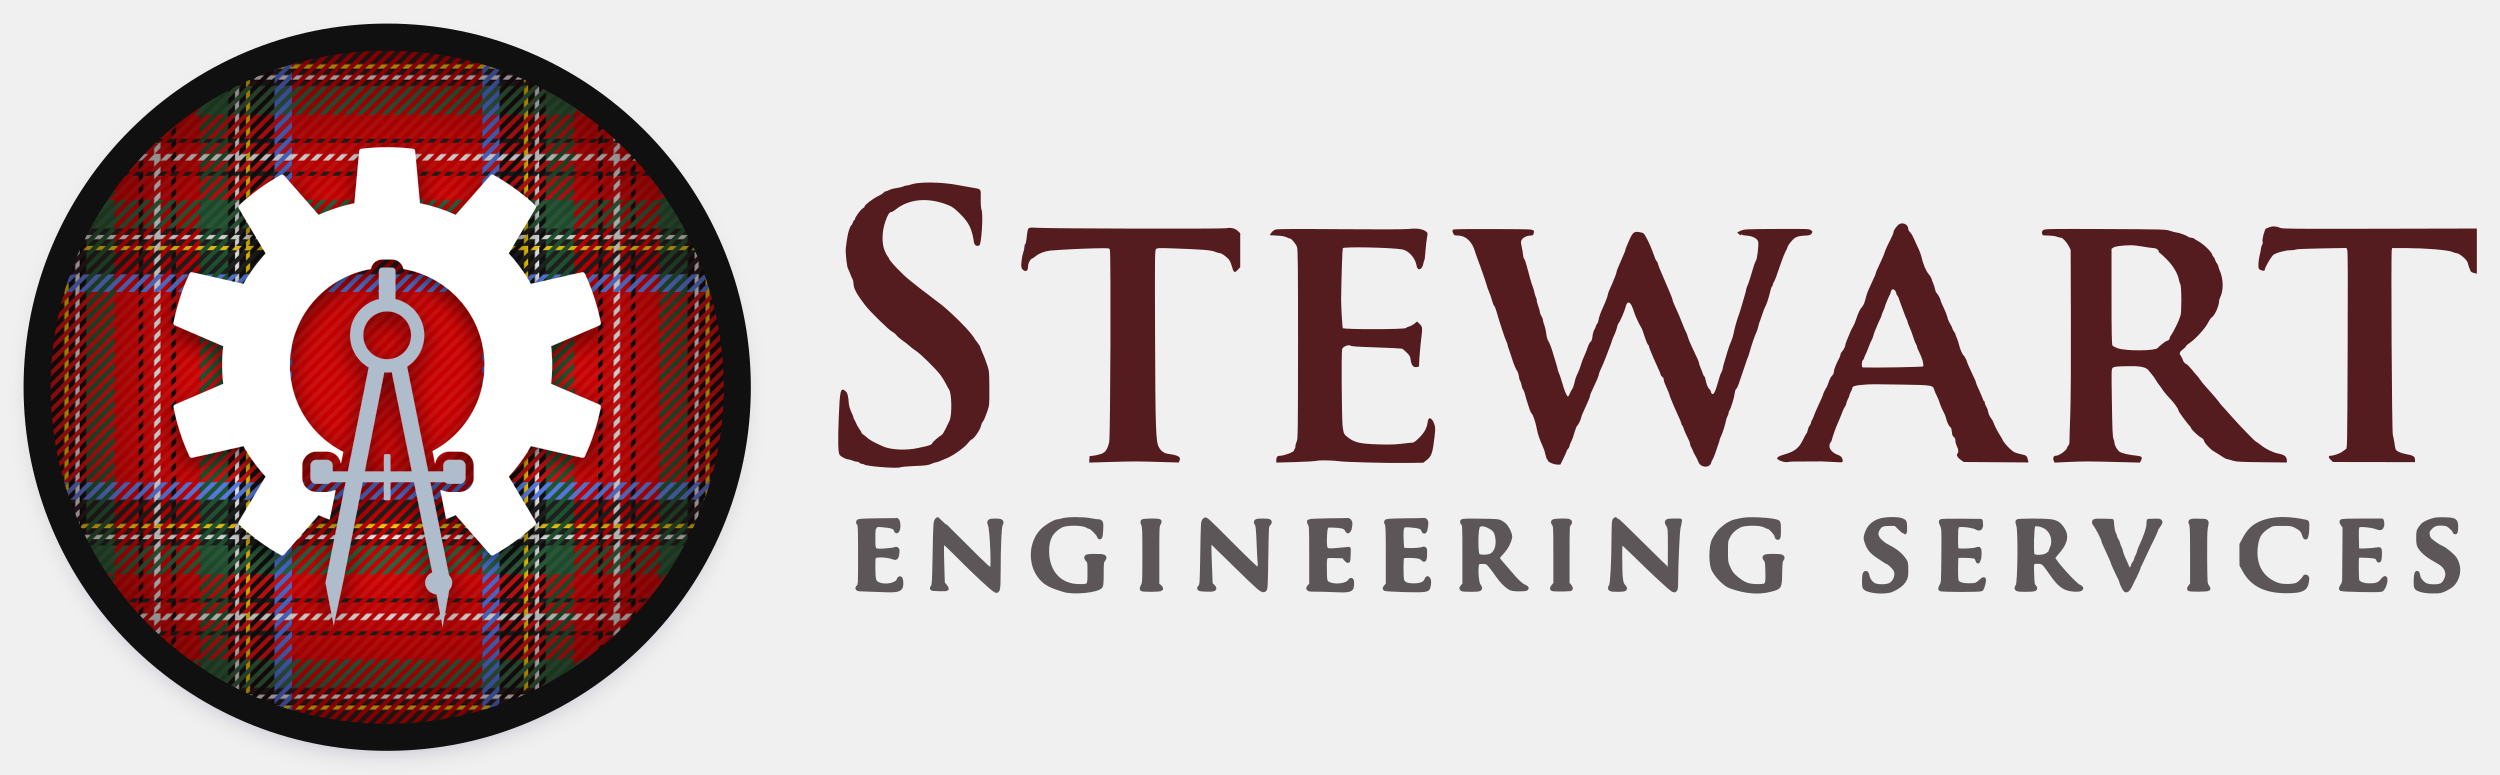
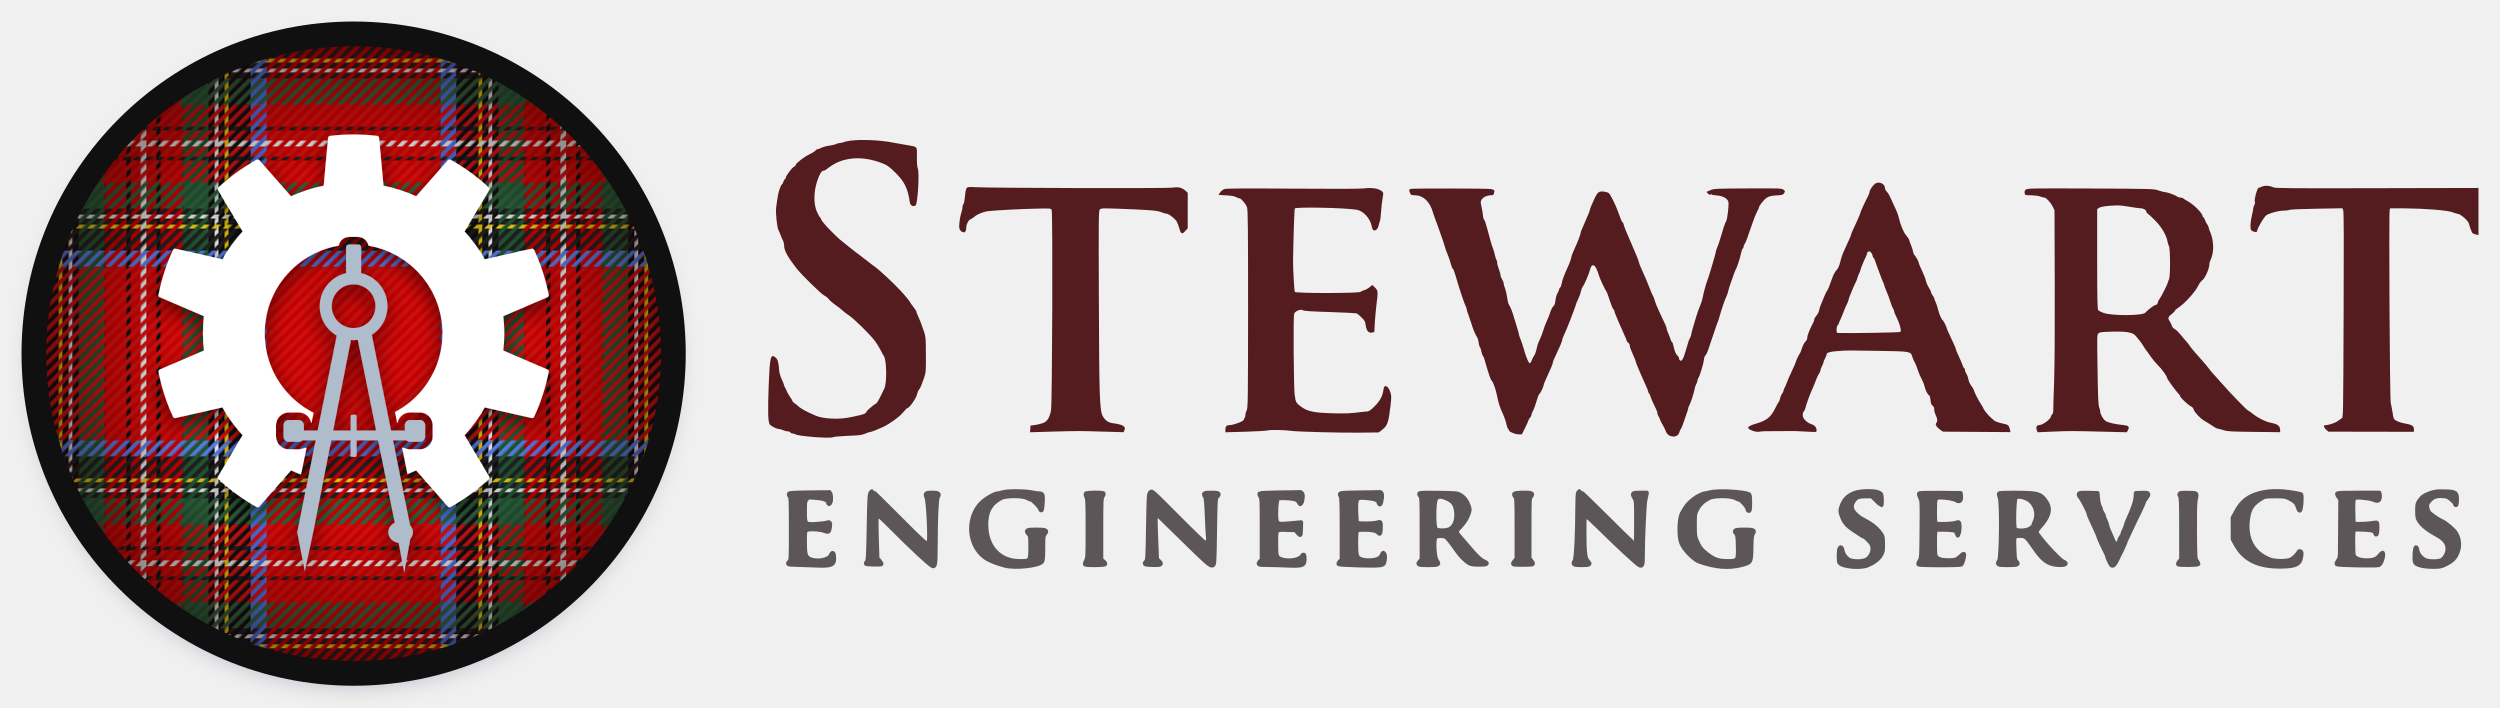
- <svg xmlns="http://www.w3.org/2000/svg" viewBox="0 0 1485 460" width="1485" height="460">
+ <svg xmlns="http://www.w3.org/2000/svg" viewBox="0 0 1626 460" width="1626" height="460">
  <defs>
    <pattern id="bd-tt-h" patternUnits="userSpaceOnUse" width="210" height="210" patternTransform="translate(173.4 173.4) scale(1.3)">
      <defs>
        <pattern id="bd-twill" width="4" height="4" patternUnits="userSpaceOnUse" patternTransform="rotate(45)">
          <rect width="2" height="4" fill="#fff" />
        </pattern>
        <mask id="bd-weft">
          <rect width="210" height="210" fill="url(#bd-twill)" />
        </mask>
      </defs>
      <g>
        <rect x="0" width="87" height="210" fill="#C80000" />
        <rect x="87" width="8" height="210" fill="#4A6FDB" />
        <rect x="95" width="11" height="210" fill="#101010" />
        <rect x="106" width="2" height="210" fill="#E8C000" />
        <rect x="108" width="3" height="210" fill="#101010" />
        <rect x="111" width="2" height="210" fill="#E0E0E0" />
        <rect x="113" width="3" height="210" fill="#101010" />
        <rect x="116" width="13" height="210" fill="#1E5631" />
        <rect x="129" width="11" height="210" fill="#C80000" />
        <rect x="140" width="2" height="210" fill="#101010" />
        <rect x="142" width="5" height="210" fill="#C80000" />
        <rect x="147" width="3" height="210" fill="#E0E0E0" />
        <rect x="150" width="5" height="210" fill="#C80000" />
        <rect x="155" width="2" height="210" fill="#101010" />
        <rect x="157" width="11" height="210" fill="#C80000" />
        <rect x="168" width="13" height="210" fill="#1E5631" />
        <rect x="181" width="3" height="210" fill="#101010" />
        <rect x="184" width="2" height="210" fill="#E0E0E0" />
        <rect x="186" width="3" height="210" fill="#101010" />
        <rect x="189" width="2" height="210" fill="#E8C000" />
        <rect x="191" width="11" height="210" fill="#101010" />
        <rect x="202" width="8" height="210" fill="#4A6FDB" />
      </g>
      <g mask="url(#bd-weft)" opacity="1">
        <g style="filter:none">
          <rect y="0" height="87" width="210" fill="#C80000" />
          <rect y="87" height="8" width="210" fill="#4A6FDB" />
          <rect y="95" height="11" width="210" fill="#101010" />
          <rect y="106" height="2" width="210" fill="#E8C000" />
          <rect y="108" height="3" width="210" fill="#101010" />
          <rect y="111" height="2" width="210" fill="#E0E0E0" />
          <rect y="113" height="3" width="210" fill="#101010" />
          <rect y="116" height="13" width="210" fill="#1E5631" />
          <rect y="129" height="11" width="210" fill="#C80000" />
          <rect y="140" height="2" width="210" fill="#101010" />
          <rect y="142" height="5" width="210" fill="#C80000" />
          <rect y="147" height="3" width="210" fill="#E0E0E0" />
          <rect y="150" height="5" width="210" fill="#C80000" />
          <rect y="155" height="2" width="210" fill="#101010" />
          <rect y="157" height="11" width="210" fill="#C80000" />
          <rect y="168" height="13" width="210" fill="#1E5631" />
          <rect y="181" height="3" width="210" fill="#101010" />
          <rect y="184" height="2" width="210" fill="#E0E0E0" />
          <rect y="186" height="3" width="210" fill="#101010" />
          <rect y="189" height="2" width="210" fill="#E8C000" />
          <rect y="191" height="11" width="210" fill="#101010" />
          <rect y="202" height="8" width="210" fill="#4A6FDB" />
        </g>
      </g>
      <rect width="210" height="210" fill="url(#bd-twill)" opacity=".07" />
    </pattern>
    <radialGradient id="bd-vig-h">
      <stop offset="58%" stop-color="#140000" stop-opacity="0" />
      <stop offset="100%" stop-color="#140000" stop-opacity=".4" />
    </radialGradient>
    <filter id="bd-sh-h" x="-25%" y="-25%" width="150%" height="150%">
      <feGaussianBlur in="SourceAlpha" stdDeviation="7" />
      <feOffset dy="5" result="b" />
      <feFlood flood-color="#000" flood-opacity=".55" />
      <feComposite in2="b" operator="in" />
      <feMerge>
        <feMergeNode />
        <feMergeNode in="SourceGraphic" />
      </feMerge>
    </filter>
    <filter id="bd-out-h" x="-20%" y="-20%" width="140%" height="140%">
      <feGaussianBlur in="SourceAlpha" stdDeviation="8" />
      <feOffset dy="6" result="b" />
      <feFlood flood-color="#0E2338" flood-opacity=".28" />
      <feComposite in2="b" operator="in" />
      <feMerge>
        <feMergeNode />
        <feMergeNode in="SourceGraphic" />
      </feMerge>
    </filter>
  </defs>
  <g filter="url(#bd-out-h)">
    <circle cx="230" cy="230" r="208.0" fill="#101010" />
  </g>
  <circle cx="230" cy="230" r="200" fill="url(#bd-tt-h)" />
  <circle cx="230" cy="230" r="200" fill="url(#bd-vig-h)" />
  <circle cx="230" cy="230" r="208.0" fill="none" stroke="#101010" stroke-width="16" />
  <g filter="url(#bd-sh-h)" transform="translate(101.6 89.4) scale(.98)">
    <defs>
      <mask id="ko-mr" maskUnits="userSpaceOnUse" x="-20" y="-20" width="320" height="340">
        <rect x="-20" y="-20" width="320" height="340" fill="#fff" />
        <g fill="#000" stroke="#000" stroke-width="10" stroke-linejoin="round">
          <rect x="126" y="71" width="10" height="24" rx="2" />
          <circle cx="131" cy="112" r="18.5" fill="none" stroke="#000" stroke-width="8" />
          <path d="M120.5 128H130.5L104.2 262 98.6 288 93.6 262Z" />
          <path d="M132.5 128H142.5L169.4 262 164.6 289 159.6 262Z" />
          <ellipse cx="162.2" cy="262" rx="8.2" ry="7.2" />
          <rect x="88" y="194.5" width="87" height="6.5" rx="1" />
          <rect x="84.5" y="187.5" width="13.5" height="14.5" rx="3.5" />
          <rect x="165" y="187.5" width="13.5" height="14.5" rx="3.5" />
          <rect x="129" y="184" width="4" height="28" rx="1" />
          <path d="M118 150H145L178 300H84Z" />
        </g>
      </mask>
    </defs>
    <path mask="url(#ko-mr)" fill="#FFFFFF" stroke="#FFFFFF" stroke-width="3" stroke-linejoin="round" fill-rule="evenodd" d="M149.46 33.24L146.45 0.42A130.5 130.5 0 0 0 115.55 0.42L112.54 33.24A98.5 98.5 0 0 0 89.06 40.87L89.06 40.87L67.33 16.08A130.5 130.5 0 0 0 42.33 34.25L59.20 62.57A98.5 98.5 0 0 0 44.68 82.55L44.68 82.55L12.54 75.26A130.5 130.5 0 0 0 2.99 104.65L33.28 117.65A98.5 98.5 0 0 0 33.28 142.35L33.28 142.35L2.99 155.35A130.5 130.5 0 0 0 12.54 184.74L44.68 177.45A98.5 98.5 0 0 0 59.20 197.43L59.20 197.43L42.33 225.75A130.5 130.5 0 0 0 67.33 243.92L89.06 219.13A98.5 98.5 0 0 0 112.54 226.76L112.54 226.76L115.55 259.58A130.5 130.5 0 0 0 146.45 259.58L149.46 226.76A98.5 98.5 0 0 0 172.94 219.13L172.94 219.13L194.67 243.92A130.5 130.5 0 0 0 219.67 225.75L202.80 197.43A98.5 98.5 0 0 0 217.32 177.45L217.32 177.45L249.46 184.74A130.5 130.5 0 0 0 259.01 155.35L228.72 142.35A98.5 98.5 0 0 0 228.72 117.65L228.72 117.65L259.01 104.65A130.5 130.5 0 0 0 249.46 75.26L217.32 82.55A98.5 98.5 0 0 0 202.80 62.57L202.80 62.57L219.67 34.25A130.5 130.5 0 0 0 194.67 16.08L172.94 40.87A98.5 98.5 0 0 0 149.46 33.24ZM191.50 130.00A60.5 60.5 0 1 0 70.50 130.00A60.5 60.5 0 1 0 191.50 130.00Z" />
    <g fill="#AEBCCB">
      <rect x="126" y="71" width="10" height="24" rx="2" />
      <circle cx="131" cy="112" r="18.5" fill="none" stroke="#AEBCCB" stroke-width="8" />
      <path d="M120.5 128H130.5L104.2 262 98.6 288 93.6 262Z" />
      <path d="M132.5 128H142.5L169.4 262 164.6 289 159.6 262Z" />
      <ellipse cx="162.2" cy="262" rx="8.2" ry="7.2" />
      <rect x="88" y="194.5" width="87" height="6.5" rx="1" />
      <rect x="84.5" y="187.5" width="13.5" height="14.5" rx="3.5" />
      <rect x="165" y="187.5" width="13.5" height="14.5" rx="3.5" />
      <rect x="129" y="184" width="4" height="28" rx="1" />
    </g>
  </g>
-   <g transform="translate(486 108.4) scale(1.75) translate(-297.0 -74.0)">
+   <g transform="translate(486 91.0) scale(2.0) translate(-297.0 -74.0)">
    <g transform="translate(280 0) scale(.25)">
      <g transform="translate(0 1160) scale(.1 -.1)">
        <path fill="#551C20" d="M2020 8630 c-30 -4 -68 -12 -83 -18 -16 -7 -39 -12 -51 -12 -13 0 -36 -6 -52 -14 -16 -8 -56 -17 -89 -21 -33 -4 -77 -16 -97 -26 -20 -10 -43 -19 -51 -19 -8 0 -22 -10 -33 -21 -10 -12 -43 -32 -72 -45 -63 -28 -182 -119 -182 -140 0 -8 -11 -19 -24 -25 -26 -12 -106 -120 -106 -144 0 -8 -4 -15 -9 -15 -5 0 -15 -16 -21 -35 -6 -19 -15 -35 -20 -35 -4 0 -17 -26 -28 -57 -18 -52 -28 -103 -47 -252 -7 -56 13 -249 30 -281 7 -14 21 -45 30 -70 9 -25 23 -57 31 -72 8 -14 14 -44 14 -66 0 -59 49 -149 159 -290 67 -87 324 -338 364 -357 20 -9 47 -32 61 -50 14 -18 49 -48 78 -68 29 -19 70 -51 92 -71 21 -20 63 -52 92 -71 64 -41 271 -245 335 -330 25 -33 58 -87 74 -120 16 -33 35 -67 41 -75 38 -47 43 -351 7 -425 -11 -22 -35 -72 -54 -111 -19 -39 -41 -75 -50 -80 -39 -22 -129 -100 -129 -111 0 -16 -30 -31 -82 -43 -24 -5 -74 -16 -113 -25 -152 -35 -367 -26 -470 20 -129 56 -198 95 -230 130 -5 5 -22 18 -37 28 -16 10 -28 22 -28 27 0 6 -15 32 -34 58 -18 27 -37 59 -41 73 -4 13 -14 33 -21 44 -8 11 -14 25 -14 32 0 7 -14 42 -30 77 -17 36 -32 86 -34 113 -7 107 -18 147 -45 170 -67 57 -77 17 -92 -363 -12 -324 -9 -469 12 -502 14 -23 90 -62 120 -62 11 0 36 -7 57 -16 20 -9 46 -16 58 -15 11 1 27 -5 34 -13 7 -9 22 -16 34 -16 12 0 26 -4 32 -9 27 -25 451 -58 489 -38 11 6 99 14 196 18 147 5 183 10 223 28 27 11 55 21 63 21 15 0 88 28 168 65 86 39 221 137 265 193 23 28 46 52 51 52 26 0 116 126 128 181 5 22 15 48 23 57 19 23 32 54 65 147 27 79 28 83 27 310 -1 213 -2 236 -24 300 -28 87 -56 158 -81 210 -10 22 -19 45 -19 52 0 6 -18 34 -40 62 -22 28 -40 53 -40 57 0 7 -67 90 -120 147 -94 103 -297 291 -350 325 -14 9 -41 30 -62 47 -20 16 -73 57 -117 90 -45 33 -104 78 -130 100 -27 22 -72 58 -100 80 -100 78 -281 269 -281 296 0 4 -6 14 -14 22 -8 8 -27 43 -42 78 -42 100 -40 256 6 394 33 97 57 135 87 135 8 0 33 15 56 34 183 146 445 168 717 57 52 -21 83 -44 156 -116 120 -118 162 -203 189 -387 6 -41 42 -61 74 -41 28 18 53 412 30 479 -9 25 -13 79 -12 157 2 138 14 126 -142 152 -55 9 -134 23 -175 31 -165 32 -401 43 -550 24z M15359 8075 c-30 -16 -79 -84 -79 -109 0 -9 -9 -34 -19 -54 -42 -80 -101 -209 -101 -220 0 -6 -18 -51 -40 -99 -75 -162 -80 -173 -80 -184 0 -6 -18 -50 -41 -97 -64 -139 -75 -164 -88 -212 -7 -25 -18 -63 -24 -85 -6 -22 -24 -54 -40 -72 -16 -17 -37 -55 -48 -85 -41 -119 -55 -154 -71 -178 -9 -14 -23 -41 -31 -60 -55 -128 -66 -159 -73 -194 -3 -21 -20 -53 -35 -71 -16 -18 -29 -40 -29 -50 0 -9 -6 -29 -14 -43 -43 -81 -76 -162 -76 -190 0 -17 -8 -39 -19 -49 -23 -22 -36 -47 -57 -109 -9 -27 -19 -51 -23 -54 -9 -8 -51 -96 -51 -108 0 -6 -24 -62 -54 -124 -29 -62 -59 -131 -66 -153 -7 -22 -19 -49 -26 -60 -8 -11 -14 -27 -14 -36 0 -9 -9 -27 -19 -41 -11 -13 -22 -41 -26 -61 -4 -21 -11 -40 -16 -42 -4 -3 -26 -43 -48 -88 -55 -113 -112 -158 -246 -197 -124 -36 -136 -61 -46 -94 35 -12 63 -16 89 -11 20 3 53 6 72 6 19 0 107 0 195 1 181 3 195 2 358 -7 114 -7 117 -7 117 13 0 41 -21 69 -64 83 -65 22 -116 73 -116 119 0 21 6 43 14 49 8 7 18 27 21 44 8 39 50 156 77 217 19 41 40 91 72 175 6 17 19 41 29 55 9 13 17 32 17 42 0 10 9 35 20 55 11 21 20 43 20 50 0 7 9 30 20 50 11 21 20 43 20 49 0 27 36 39 139 47 138 10 109 10 541 3 418 -7 414 -7 435 -77 6 -19 17 -45 25 -59 16 -28 35 -74 56 -139 8 -25 27 -67 43 -95 15 -28 31 -68 35 -89 9 -47 42 -113 60 -120 8 -3 15 -28 18 -62 4 -43 10 -59 26 -71 16 -11 22 -26 22 -50 0 -19 9 -52 20 -74 23 -45 26 -84 7 -102 -19 -17 5 -57 52 -89 l36 -24 438 -3 439 -3 -7 33 c-13 58 -20 64 -103 81 -46 10 -89 26 -103 38 -13 12 -35 31 -49 43 -30 27 -90 102 -90 113 0 5 -15 31 -33 58 -35 54 -82 147 -92 182 -3 12 -19 37 -34 57 -16 20 -31 54 -35 79 -4 23 -15 56 -26 72 -11 17 -20 40 -20 53 0 12 -4 22 -9 22 -5 0 -15 17 -21 38 -7 20 -30 74 -51 120 -22 45 -39 87 -39 94 0 11 -6 25 -79 180 -23 48 -41 92 -41 97 0 14 -40 90 -50 96 -15 9 -49 89 -60 140 -6 28 -20 69 -30 92 -11 24 -20 48 -20 54 0 6 -9 22 -20 36 -11 14 -20 32 -20 39 0 8 -13 35 -29 62 -17 26 -35 68 -40 94 -6 26 -29 84 -51 130 -22 46 -40 88 -40 95 0 18 -39 89 -55 103 -8 7 -17 28 -21 49 -3 20 -14 54 -23 76 -10 22 -21 52 -25 68 -3 15 -22 44 -40 65 -34 37 -76 139 -97 232 -5 25 -21 70 -35 100 -14 30 -34 73 -44 95 -42 95 -56 121 -77 142 -13 12 -23 32 -23 45 -1 55 -70 91 -121 63z m-55 -907 c9 -12 16 -30 16 -40 0 -10 4 -18 8 -18 4 0 14 -17 21 -37 7 -21 21 -62 32 -90 11 -29 29 -79 41 -110 11 -32 27 -70 34 -85 8 -14 14 -31 14 -38 0 -6 9 -30 19 -53 20 -43 54 -136 73 -197 5 -19 17 -44 24 -55 8 -11 14 -27 14 -37 0 -10 13 -41 28 -70 40 -76 67 -173 54 -195 -6 -9 -671 -20 -819 -14 -19 1 -17 85 2 101 8 7 15 18 15 24 0 6 7 25 16 41 9 17 29 65 45 107 15 43 35 88 43 100 7 13 17 37 21 53 3 17 12 44 19 60 7 17 23 55 35 85 13 30 31 72 42 92 10 20 19 43 19 50 1 7 9 31 20 53 11 22 19 45 20 50 0 14 59 156 69 169 5 6 12 26 16 44 8 38 36 43 59 10z M20390 8035 c-19 -8 -42 -17 -52 -20 -20 -8 -60 -164 -46 -181 5 -7 2 -23 -7 -40 -8 -16 -15 -37 -15 -46 0 -9 -6 -43 -14 -75 -23 -93 -29 -185 -14 -205 18 -24 78 -36 78 -15 0 27 65 145 110 198 23 28 163 69 234 69 34 0 66 4 72 9 5 6 158 13 352 16 l342 6 11 -28 c7 -19 9 -421 5 -1298 -6 -1462 -4 -1394 -30 -1409 -10 -6 -31 -21 -45 -32 -28 -23 -119 -54 -158 -54 -32 0 -30 -26 5 -58 l29 -27 556 -1 557 -1 0 33 c0 43 -24 59 -115 75 -38 6 -88 22 -110 34 -40 23 -40 24 -52 106 -7 46 -18 102 -24 124 -13 42 -26 2465 -14 2512 l5 23 179 0 c284 -2 579 -26 643 -54 21 -9 44 -16 52 -16 39 0 143 -89 152 -130 7 -33 32 -101 43 -118 4 -7 24 -17 45 -22 l36 -8 0 307 0 306 -1319 -3 c-1131 -3 -1323 -1 -1348 11 -44 22 -104 27 -143 12z M3538 8018 c-11 -9 -19 -41 -26 -113 -5 -56 -15 -101 -21 -103 -6 -2 -11 -19 -11 -38 0 -18 -7 -51 -15 -71 -8 -21 -19 -74 -24 -118 -11 -88 -1 -119 47 -136 25 -9 42 18 42 68 0 36 29 91 52 99 10 3 34 19 52 34 41 36 123 68 195 75 111 11 420 27 608 31 186 4 192 4 203 -16 16 -30 8 -2545 -9 -2615 -22 -96 -50 -138 -106 -159 -27 -10 -75 -21 -105 -25 l-55 -6 -3 -44 -3 -44 298 9 c335 9 335 9 673 -1 l245 -7 12 28 c21 47 -22 72 -151 89 -59 8 -98 35 -130 90 -42 71 -48 251 -52 1522 -4 1079 -3 1152 13 1169 16 15 35 16 213 10 440 -16 535 -24 589 -47 24 -10 54 -19 66 -19 22 0 78 -39 120 -84 12 -13 30 -54 40 -90 25 -91 38 -100 81 -53 l34 37 0 231 0 231 -29 27 c-43 40 -96 53 -165 40 -59 -11 -2393 -5 -2571 6 -66 5 -94 3 -107 -7z M8700 8009 c-45 -6 -420 -7 -926 -3 -622 5 -861 3 -885 -5 -19 -6 -44 -26 -57 -44 l-22 -32 97 -6 c63 -3 110 -11 130 -22 18 -9 38 -17 46 -17 22 0 83 -72 98 -116 12 -32 14 -261 14 -1324 -1 -1195 -2 -1287 -18 -1317 -9 -18 -17 -45 -17 -62 0 -16 -4 -33 -10 -36 -5 -3 -10 -14 -10 -24 0 -20 -134 -71 -187 -71 -38 0 -53 -16 -53 -58 l0 -35 258 7 c141 4 276 12 298 18 39 9 223 5 304 -7 78 -11 632 -26 875 -23 l261 3 50 40 c63 50 78 96 104 327 10 95 10 113 -5 158 -28 84 -79 106 -88 38 -10 -86 -43 -150 -114 -221 -45 -45 -75 -68 -92 -69 -14 0 -37 -3 -51 -4 -171 -22 -237 -25 -410 -20 -240 7 -321 24 -404 85 -68 50 -71 56 -85 156 -13 91 -19 1016 -7 1053 11 34 85 65 112 47 16 -11 102 -16 352 -24 181 -6 338 -14 348 -17 11 -4 40 -28 66 -54 40 -41 47 -53 53 -102 9 -70 38 -103 83 -94 l29 7 6 117 c4 64 14 171 22 237 22 175 21 185 -19 224 l-35 34 -39 -32 c-22 -17 -54 -34 -71 -37 -17 -4 -36 -13 -42 -20 -16 -20 -843 -21 -856 -1 -7 11 -24 305 -23 397 4 302 17 678 23 688 15 22 640 10 803 -16 91 -15 182 -117 199 -224 12 -75 76 -54 91 30 4 20 10 42 14 47 4 6 11 60 15 120 4 61 13 141 20 179 12 67 12 70 -9 88 -44 37 -128 50 -236 37z M9313 8003 c-26 -5 -28 -18 -10 -56 11 -24 18 -27 61 -27 109 0 198 -84 236 -225 5 -16 20 -59 33 -95 25 -64 32 -85 67 -185 9 -27 22 -66 30 -85 7 -19 18 -55 25 -80 7 -25 19 -61 28 -80 21 -50 37 -97 53 -155 8 -27 19 -51 24 -53 5 -2 19 -36 30 -75 42 -148 113 -363 131 -399 10 -20 19 -44 19 -53 0 -9 8 -37 19 -63 10 -26 28 -81 41 -122 22 -75 55 -152 76 -180 6 -8 14 -37 18 -64 3 -27 11 -55 17 -63 7 -7 16 -34 20 -60 5 -26 14 -50 20 -53 5 -4 16 -31 24 -61 13 -50 20 -76 62 -204 9 -27 22 -54 29 -60 18 -14 53 -116 69 -200 16 -86 38 -150 77 -234 16 -35 35 -89 41 -120 6 -31 17 -62 24 -69 7 -7 13 -17 13 -22 0 -17 82 -50 124 -50 l43 0 41 83 c22 45 43 92 46 104 4 11 13 27 21 33 8 7 15 20 15 29 0 9 7 30 16 46 20 39 41 97 60 165 8 30 21 60 28 65 15 11 56 97 56 116 0 6 9 33 21 58 12 25 29 64 39 86 10 22 27 61 39 88 11 26 21 54 21 63 0 8 8 32 19 52 17 35 26 54 80 175 11 26 21 54 21 62 0 13 13 44 61 150 10 22 27 65 38 95 11 30 34 90 51 134 16 43 30 82 30 87 0 5 13 36 29 69 16 33 32 78 36 100 4 22 12 46 18 53 22 23 87 173 101 232 17 70 53 74 83 8 12 -27 25 -61 29 -78 8 -35 81 -193 99 -215 7 -8 27 -61 44 -117 18 -56 39 -107 47 -114 8 -6 14 -18 14 -25 0 -7 9 -33 19 -56 10 -24 29 -68 41 -98 13 -30 40 -92 61 -137 22 -46 39 -88 39 -95 0 -7 9 -19 20 -26 11 -7 20 -23 20 -36 0 -22 15 -61 61 -163 10 -24 19 -47 19 -53 0 -5 9 -29 19 -52 10 -24 29 -68 41 -98 13 -30 40 -92 61 -137 22 -46 39 -89 39 -97 0 -8 4 -17 9 -21 5 -3 15 -22 21 -43 11 -36 36 -92 72 -163 10 -20 18 -45 18 -56 0 -10 6 -27 14 -38 7 -11 17 -31 21 -45 4 -14 20 -45 35 -70 15 -25 33 -63 41 -84 29 -81 154 -88 174 -9 3 15 12 35 19 43 7 8 23 47 36 85 12 39 31 93 41 120 11 28 19 56 19 64 0 7 7 25 15 39 19 34 61 165 70 217 4 22 13 50 21 62 8 12 14 30 14 40 0 10 6 27 13 38 20 30 67 184 71 235 3 24 10 49 18 55 14 11 30 47 60 140 11 33 23 69 27 80 5 11 21 58 36 105 14 46 31 93 36 103 6 10 18 48 28 85 25 90 69 219 91 262 9 19 20 53 24 75 4 22 14 54 21 70 7 17 23 62 35 100 13 39 27 77 32 85 23 40 55 136 74 220 8 36 19 67 24 68 6 2 10 11 10 21 0 9 6 26 14 37 15 22 34 71 96 255 21 63 50 136 64 162 14 25 26 50 26 56 0 22 64 104 101 128 31 20 54 26 124 31 78 4 88 7 103 30 15 23 15 25 -8 44 -23 18 -42 19 -464 17 -429 -2 -442 -3 -490 -24 l-49 -22 23 -23 c18 -18 24 -20 31 -9 5 8 9 9 9 3 0 -7 26 -13 68 -16 82 -5 146 -40 155 -85 8 -41 -13 -224 -29 -250 -15 -24 -40 -98 -74 -218 -12 -44 -31 -98 -41 -121 -10 -23 -19 -47 -19 -55 0 -8 -9 -45 -21 -84 -11 -38 -30 -101 -41 -140 -25 -84 -37 -123 -48 -150 -21 -57 -51 -167 -60 -220 -6 -33 -21 -82 -34 -110 -13 -27 -35 -88 -49 -135 -14 -47 -35 -116 -46 -155 -12 -38 -21 -77 -21 -85 0 -8 -7 -28 -16 -45 -16 -29 -21 -47 -62 -187 -25 -87 -48 -124 -68 -107 -8 6 -14 19 -14 29 0 10 -7 23 -16 31 -23 19 -40 58 -54 122 -6 31 -15 57 -20 57 -5 0 -14 17 -20 38 -7 20 -20 56 -31 79 -10 24 -19 49 -19 58 0 16 -17 55 -96 220 -29 61 -55 126 -59 145 -4 19 -15 49 -25 65 -9 17 -27 57 -39 90 -31 82 -67 167 -107 253 -19 40 -34 79 -34 87 0 8 -9 34 -19 57 -10 24 -29 68 -41 98 -13 30 -34 80 -47 110 -48 106 -93 219 -93 233 0 6 -6 18 -14 26 -14 15 -23 37 -60 141 -33 90 -95 216 -118 237 -10 9 -40 18 -68 21 -73 7 -84 -5 -159 -182 -12 -27 -21 -53 -21 -59 0 -6 -8 -29 -18 -51 -11 -23 -29 -66 -41 -96 -13 -30 -32 -74 -42 -98 -10 -23 -19 -48 -19 -55 0 -13 -31 -98 -60 -162 -10 -22 -27 -61 -39 -88 -11 -26 -21 -54 -21 -63 0 -15 -26 -86 -60 -159 -40 -89 -59 -142 -65 -182 -4 -23 -13 -47 -21 -54 -8 -6 -14 -18 -14 -27 0 -8 -9 -30 -21 -48 -11 -19 -23 -60 -26 -91 -4 -43 -12 -64 -29 -79 -13 -12 -30 -48 -39 -79 -10 -31 -30 -82 -45 -113 -15 -32 -36 -86 -46 -122 -10 -36 -30 -88 -45 -117 -15 -28 -33 -80 -39 -114 -7 -35 -21 -76 -32 -92 -12 -17 -27 -46 -34 -66 -7 -20 -18 -36 -25 -36 -15 0 -49 82 -79 190 -12 44 -31 99 -41 123 -10 23 -19 48 -19 55 0 6 -9 41 -20 77 -11 36 -34 111 -51 167 -16 56 -41 117 -53 136 -15 22 -25 56 -30 101 -4 37 -16 89 -26 117 -11 27 -20 60 -20 72 0 12 -9 36 -20 52 -11 17 -20 39 -20 51 0 12 -11 52 -25 89 -13 37 -22 72 -19 76 3 5 -2 21 -10 37 -8 15 -17 46 -21 67 -4 22 -15 60 -25 85 -17 43 -32 96 -81 280 -12 47 -27 88 -33 92 -5 3 -11 19 -13 35 -6 51 -13 97 -25 150 -9 45 -9 56 6 78 21 32 72 55 120 55 30 0 35 4 41 31 8 37 7 38 -42 50 -37 8 -996 10 -1040 2z M17312 7993 c-15 -13 -20 -25 -15 -45 5 -28 7 -28 82 -28 42 -1 94 -7 116 -15 22 -8 48 -15 58 -15 24 0 82 -63 110 -120 l22 -45 3 -945 c2 -598 -1 -1070 -8 -1285 -7 -187 -12 -356 -11 -377 0 -20 -6 -41 -14 -48 -8 -7 -15 -17 -15 -22 0 -37 -107 -118 -156 -118 -29 0 -43 -28 -31 -61 l12 -32 205 9 c216 9 244 9 680 -2 l275 -7 14 25 c25 48 13 62 -59 69 -103 10 -192 30 -227 51 -33 19 -73 89 -73 125 0 11 -6 36 -14 54 -11 26 -16 136 -21 491 -7 447 -7 456 12 473 17 14 48 18 184 21 189 4 264 -10 302 -57 12 -15 36 -43 52 -64 17 -20 36 -49 44 -63 7 -15 28 -45 45 -67 17 -22 45 -60 61 -85 17 -25 55 -70 85 -100 58 -58 120 -146 120 -168 0 -14 130 -191 156 -212 7 -7 14 -18 14 -24 0 -17 99 -111 137 -130 21 -10 35 -26 39 -44 8 -33 86 -116 134 -143 19 -11 47 -27 61 -37 79 -53 96 -63 119 -68 14 -2 50 -12 80 -22 46 -14 111 -17 393 -20 l337 -4 0 25 c0 56 -30 80 -119 97 -68 13 -171 63 -235 116 -30 24 -59 44 -63 44 -12 0 -226 221 -343 354 -52 59 -104 118 -116 129 -12 12 -34 40 -50 62 -16 21 -36 46 -44 55 -8 9 -37 42 -65 74 -27 32 -65 75 -84 95 -18 20 -43 52 -56 71 -12 19 -35 49 -51 65 -16 17 -48 54 -71 84 -24 30 -56 61 -73 69 -19 9 -33 27 -41 51 -7 20 -20 46 -29 59 -24 30 -16 54 31 88 21 16 39 34 39 41 0 6 24 27 54 47 76 50 209 197 246 271 16 33 39 66 50 73 41 25 100 155 100 220 0 11 6 33 14 49 50 101 46 258 -10 380 -7 17 -14 38 -14 46 0 8 -9 25 -19 39 -11 13 -23 36 -26 51 -4 14 -13 31 -21 38 -8 6 -14 15 -14 20 0 37 -124 158 -200 196 -19 10 -41 24 -48 31 -7 6 -25 12 -39 12 -15 0 -34 6 -42 13 -21 18 -127 57 -154 57 -12 0 -51 10 -87 22 -65 22 -71 22 -886 26 -780 3 -821 2 -842 -15z m1353 -223 c60 -11 125 -20 144 -20 35 0 71 -23 71 -46 0 -7 8 -17 17 -22 9 -5 51 -44 93 -86 85 -84 152 -197 165 -277 4 -24 12 -50 18 -58 19 -22 20 -398 2 -434 -8 -17 -15 -34 -15 -38 0 -16 -83 -184 -107 -215 -12 -17 -23 -37 -23 -45 0 -19 -20 -39 -38 -39 -13 0 -110 -75 -124 -96 -27 -41 -426 -45 -543 -5 -32 11 -65 28 -72 37 -10 14 -13 154 -13 666 l0 648 26 17 c26 17 111 28 235 31 30 1 104 -7 164 -18z" />
        <g data-centered="1" transform="translate(529 0)">
          <path fill="#5C5658" stroke="#5C5658" stroke-width="55" stroke-linejoin="round" d="M1761 4057c -19 -24 -22 -64 -29 -479 -7 -369 -10 -409 -26 -427 -9 -10 -13 -22 -8 -25 14 -8 189 -12 197 -4 4 4 -6 23 -22 41 l -30 35 -8 267 c -6 234 -5 269 8 283 14 14 32 -1 180 -149 264 -265 488 -474 534 -498 38 -20 43 9 44 261 1 358 12 609 29 634 25 40 8 54 -67 54 -92 0 -101 -7 -79 -61 24 -59 47 -567 27 -597 -17 -27 -66 16 -395 347 -182 182 -333 331 -337 331 -3 0 -12 -6 -18 -13 z M3470 4054c -25 -7 -54 -14 -64 -14 -30 0 -115 -45 -176 -93 -195 -153 -222 -481 -55 -675 67 -77 136 -113 320 -167 132 -39 451 -5 492 51 9 13 13 62 13 175 0 141 2 159 20 182 39 49 23 57 -123 57 -111 0 -128 -11 -86 -56 23 -25 24 -32 24 -171 0 -183 0 -183 -141 -183 -258 0 -431 184 -435 465 -3 177 54 283 191 356 65 35 283 35 345 1 22 -12 45 -22 51 -22 18 0 103 -86 114 -115 17 -46 27 -26 33 72 7 106 1 123 -42 123 -14 0 -61 7 -104 15 -101 19 -315 19 -377 -1 z M5392 4052c -18 -18 -19 -43 -26 -448 -7 -417 -8 -430 -28 -451 -30 -32 -19 -38 88 -41 107 -4 127 8 80 50 l -26 23 -11 279 c -9 231 -9 280 3 287 7 5 16 8 20 6 3 -1 148 -141 321 -311 322 -316 362 -351 391 -340 24 9 24 14 31 459 6 388 7 411 25 430 42 45 28 55 -69 55 -98 0 -112 -7 -86 -47 14 -21 18 -67 26 -260 5 -130 11 -250 14 -267 8 -39 -9 -86 -30 -86 -9 0 -161 145 -338 323 -389 390 -360 364 -385 339 z M10960 4051c -6 -11 -10 -93 -10 -193 -1 -353 -17 -667 -35 -694 -30 -46 -16 -54 89 -54 107 0 121 8 81 50 -36 37 -44 109 -45 383 0 160 3 209 13 213 7 2 87 -70 182 -164 210 -209 483 -462 519 -482 40 -21 46 -5 46 145 0 195 20 633 31 690 6 28 13 62 16 78 l 5 27 -86 0 c -101 0 -109 -7 -74 -66 23 -38 23 -45 23 -324 0 -220 -3 -285 -12 -285 -7 0 -170 156 -361 348 -192 191 -354 347 -360 347 -6 0 -16 -9 -22 -19 z M12675 4055c -27 -8 -59 -14 -70 -15 -21 0 -103 -40 -133 -65 -9 -7 -32 -26 -50 -41 -36 -29 -72 -78 -112 -153 -37 -71 -43 -296 -8 -384 32 -83 159 -215 233 -241 210 -74 381 -88 545 -46 129 34 128 31 132 223 2 134 6 166 20 186 30 42 10 51 -114 51 -119 0 -139 -10 -102 -51 16 -18 20 -41 22 -151 6 -204 3 -208 -136 -208 -117 0 -176 21 -268 93 -72 57 -94 84 -130 168 -27 60 -28 73 -28 209 0 143 0 146 31 205 32 63 78 106 153 146 65 35 283 35 345 1 22 -12 45 -22 52 -22 22 0 102 -89 105 -118 2 -16 9 -27 18 -27 12 0 15 18 15 104 0 82 -3 105 -15 111 -68 34 -411 51 -505 25 z M14560 4048c -96 -34 -151 -93 -180 -194 -11 -37 -10 -50 8 -103 28 -82 66 -128 154 -186 40 -26 85 -56 100 -66 15 -11 31 -19 35 -19 13 -1 78 -63 96 -92 37 -60 12 -155 -53 -203 -48 -35 -196 -37 -245 -3 -41 28 -71 73 -79 121 -8 45 -31 49 -40 6 -8 -43 -7 -151 2 -166 34 -54 269 -76 368 -36 80 34 142 80 171 131 25 43 28 56 27 144 0 88 -3 100 -27 135 -54 77 -121 129 -259 200 -15 8 -48 35 -73 59 -52 53 -60 104 -25 161 33 55 64 68 157 68 l 82 0 58 -57 c 32 -32 62 -58 66 -58 4 0 7 33 5 73 -3 71 -3 72 -38 89 -50 26 -233 23 -310 -4 z M19830 4046c -151 -39 -239 -106 -309 -236 l -46 -85 0 -140 1 -140 44 -79 c 108 -190 290 -277 574 -275 204 1 257 28 271 136 6 45 4 54 -11 60 -11 4 -19 2 -22 -6 -8 -24 -65 -82 -96 -98 -52 -27 -199 -29 -269 -5 -222 79 -330 270 -296 526 19 142 57 200 184 277 37 22 50 24 171 24 123 0 134 -2 186 -28 69 -35 95 -62 111 -116 6 -23 17 -42 22 -42 12 0 23 66 24 148 1 57 -1 63 -21 67 -207 44 -379 48 -518 12 z M22050 4047c -83 -29 -111 -48 -146 -99 -27 -38 -29 -49 -29 -132 0 -76 4 -97 22 -126 41 -66 115 -125 252 -200 82 -46 121 -101 121 -172 0 -49 -32 -111 -71 -140 -39 -29 -186 -28 -234 2 -50 31 -82 74 -90 120 -4 22 -10 40 -15 40 -19 0 -28 -171 -11 -199 19 -30 112 -53 221 -53 98 -1 109 1 172 31 79 38 118 73 147 135 44 89 37 198 -17 279 -29 43 -135 131 -177 147 -42 16 -148 89 -169 117 -10 14 -21 44 -23 67 -4 36 0 46 31 83 44 51 88 66 171 61 55 -3 69 -9 108 -41 25 -21 49 -46 52 -57 13 -41 25 -18 25 50 0 95 -14 104 -165 107 -92 2 -120 -1 -175 -20 z M952 4053c -210 -3 -254 -6 -258 -18 -3 -8 1 -22 10 -30 14 -15 16 -64 16 -423 0 -403 0 -406 -22 -429 -30 -33 -19 -37 90 -39 53 -1 167 -5 253 -9 216 -10 249 7 237 125 -4 43 -23 49 -36 11 -24 -67 -191 -98 -282 -51 -51 26 -60 59 -60 227 0 130 0 133 25 149 30 19 176 11 238 -14 46 -18 53 -12 63 56 8 53 -3 67 -41 52 -15 -6 -76 -13 -135 -17 -149 -8 -150 -7 -150 166 0 117 2 131 22 156 21 27 23 28 99 22 125 -10 169 -25 182 -60 9 -28 11 -29 24 -12 25 35 12 155 -16 143 -4 -2 -120 -4 -259 -5 z M7075 4053c -137 -2 -253 -7 -258 -12 -5 -5 -1 -21 10 -37 17 -26 18 -56 18 -425 l 0 -397 -25 -27 c -34 -37 -16 -45 95 -43 50 0 162 -3 250 -7 213 -9 235 -2 235 87 0 56 -12 67 -34 33 -36 -55 -195 -76 -282 -36 -50 23 -54 39 -54 222 0 167 -4 162 139 157 l 114 -3 28 -35 c 16 -18 31 -31 34 -28 4 3 7 41 8 84 l 2 79 -30 -3 c -16 -1 -76 -7 -132 -12 -121 -12 -147 -5 -157 40 -14 71 -2 267 18 287 10 10 156 5 208 -7 38 -10 52 -19 65 -43 15 -29 16 -30 29 -12 8 10 14 26 14 36 0 9 3 30 6 46 6 31 -16 65 -39 61 -7 -2 -124 -4 -262 -5 z M8112 4053c -204 -3 -244 -6 -249 -18 -3 -9 1 -23 8 -32 11 -13 14 -94 14 -419 l 0 -402 -25 -27 c -18 -20 -21 -28 -12 -34 7 -4 127 -11 266 -15 262 -6 310 -2 320 32 15 55 16 98 2 117 -14 19 -15 19 -30 -16 -19 -46 -75 -69 -169 -69 -94 0 -144 22 -157 69 -13 47 -13 287 0 312 9 17 22 19 104 19 101 0 152 -12 178 -41 21 -25 27 -11 29 74 2 69 -2 74 -45 59 -44 -16 -244 -18 -259 -3 -8 7 -13 58 -15 132 -6 187 2 201 106 194 129 -10 172 -23 184 -56 18 -52 31 -37 44 54 7 51 -6 79 -35 75 -9 -2 -125 -4 -259 -5 z M4554 4037c -2 -7 2 -27 11 -43 13 -24 15 -87 15 -409 0 -363 -1 -382 -20 -418 -11 -21 -18 -42 -15 -47 9 -15 252 -13 261 2 4 6 -5 21 -22 35 l -29 23 0 398 c 0 366 1 400 18 425 10 15 15 32 12 37 -10 16 -225 13 -231 -3 z M8895 4040c -4 -6 1 -20 12 -32 17 -19 18 -45 18 -423 l 0 -403 -24 -25 c -37 -40 -21 -47 110 -47 135 0 147 7 108 59 -32 43 -43 286 -13 308 22 16 102 17 131 0 20 -11 79 -84 146 -182 41 -60 107 -128 150 -154 33 -20 53 -24 134 -25 102 -1 131 12 76 36 -51 22 -99 66 -199 184 -54 64 -114 133 -131 152 -40 43 -41 62 -5 99 62 64 101 121 122 181 21 60 21 65 6 109 -23 67 -60 116 -109 143 -40 24 -51 25 -283 28 -178 3 -243 1 -249 -8 z M9253 3975c 77 -36 102 -68 117 -146 20 -113 -8 -208 -75 -249 -43 -26 -159 -29 -187 -3 -29 26 -27 359 3 397 27 34 72 34 142 1 z M10132 4038c -8 -8 -6 -17 8 -36 19 -24 20 -43 20 -418 l 0 -392 -27 -32 c -21 -25 -23 -34 -13 -40 11 -7 175 -8 238 -1 19 2 14 22 -10 49 l -23 24 0 393 c 0 360 1 395 18 412 21 24 22 39 1 47 -29 11 -199 7 -212 -6 z M15395 4040c -4 -6 3 -30 15 -55 21 -43 21 -53 18 -412 -3 -364 -3 -368 -26 -407 -13 -21 -19 -42 -15 -47 15 -14 538 -15 556 -1 16 14 42 113 35 134 -2 6 -20 -4 -39 -23 -18 -19 -47 -40 -62 -47 -38 -16 -170 -15 -210 2 -66 27 -67 31 -67 211 0 117 3 166 12 171 14 9 175 6 227 -3 25 -4 36 -13 46 -37 l 13 -31 11 28 c 14 35 14 134 1 142 -5 3 -18 1 -29 -4 -30 -17 -233 -26 -259 -12 -21 11 -22 18 -22 161 0 173 3 180 78 180 69 0 174 -19 199 -36 46 -29 69 -6 61 62 l -3 29 -267 3 c -177 1 -269 -1 -273 -8 z M16435 4040c -4 -6 1 -30 10 -53 26 -68 19 -780 -8 -821 -33 -49 -20 -56 105 -56 133 0 153 8 119 44 -21 22 -23 36 -28 165 -7 165 -4 171 68 171 81 0 88 -6 192 -157 107 -156 175 -207 289 -219 107 -11 155 12 86 41 -57 23 -348 348 -348 387 0 8 18 34 40 59 123 133 151 234 90 329 -46 72 -86 100 -162 110 -88 13 -445 13 -453 0 z M16815 3963c 92 -54 132 -186 86 -285 -11 -26 -21 -51 -21 -56 0 -5 -17 -21 -38 -36 -52 -36 -184 -39 -202 -5 -18 33 -9 381 10 404 22 26 102 16 165 -22 z M17474 4035c -4 -9 2 -26 13 -38 27 -30 113 -196 113 -218 0 -12 12 -39 76 -177 24 -51 44 -97 44 -102 0 -11 69 -164 100 -222 11 -20 20 -42 20 -49 0 -17 48 -117 59 -123 21 -13 43 10 72 73 16 36 34 73 39 81 6 8 15 26 21 40 6 14 20 43 30 66 11 23 19 44 19 48 0 3 27 64 61 134 33 70 70 147 81 172 12 25 25 52 30 60 4 8 15 31 24 50 8 19 22 49 30 67 8 17 14 34 14 37 0 3 14 26 32 51 41 58 32 67 -63 63 l -74 -3 -1 -30 c -2 -70 -35 -170 -109 -330 -8 -16 -17 -43 -21 -60 -4 -16 -15 -46 -26 -65 -10 -19 -18 -41 -18 -48 0 -8 -9 -25 -20 -39 -11 -14 -20 -33 -20 -43 0 -19 -30 -50 -49 -50 -6 0 -16 12 -22 28 -6 15 -19 45 -29 67 -10 22 -27 61 -39 88 -11 26 -21 55 -21 65 -1 9 -9 35 -20 57 -11 22 -20 47 -20 55 0 8 -9 29 -20 45 -11 17 -20 37 -20 45 0 8 -7 29 -17 45 -9 17 -19 62 -22 100 l -6 70 -118 3 c -100 2 -118 0 -123 -13 z M18784 4035c -4 -8 0 -23 7 -32 11 -13 14 -94 14 -419 l 0 -402 -24 -25 c -12 -14 -20 -31 -16 -37 7 -12 248 -10 260 2 4 3 -4 21 -17 38 -23 32 -23 33 -26 378 -2 224 1 368 8 407 20 110 29 100 -93 103 -89 2 -108 0 -113 -13 z M20834 4039c -3 -6 4 -25 17 -42 l 24 -32 -2 -310 c -1 -170 -2 -342 -3 -381 0 -60 -4 -77 -26 -109 -17 -26 -22 -40 -14 -45 18 -11 516 -21 544 -10 25 9 56 84 56 137 0 32 -10 29 -44 -13 -38 -48 -80 -64 -171 -64 -82 0 -145 23 -165 59 -6 11 -10 87 -10 175 0 139 2 156 18 165 11 6 63 6 131 2 115 -8 129 -13 144 -55 11 -28 22 13 22 77 0 67 -2 72 -20 68 -79 -14 -240 -23 -263 -15 l -27 9 -3 152 c -3 191 -5 188 119 180 49 -4 107 -14 131 -23 66 -24 80 -23 90 9 6 15 7 39 4 52 l -6 25 -270 0 c -184 0 -271 -3 -276 -11 z" />
        </g>
      </g>
    </g>
  </g>
</svg>
